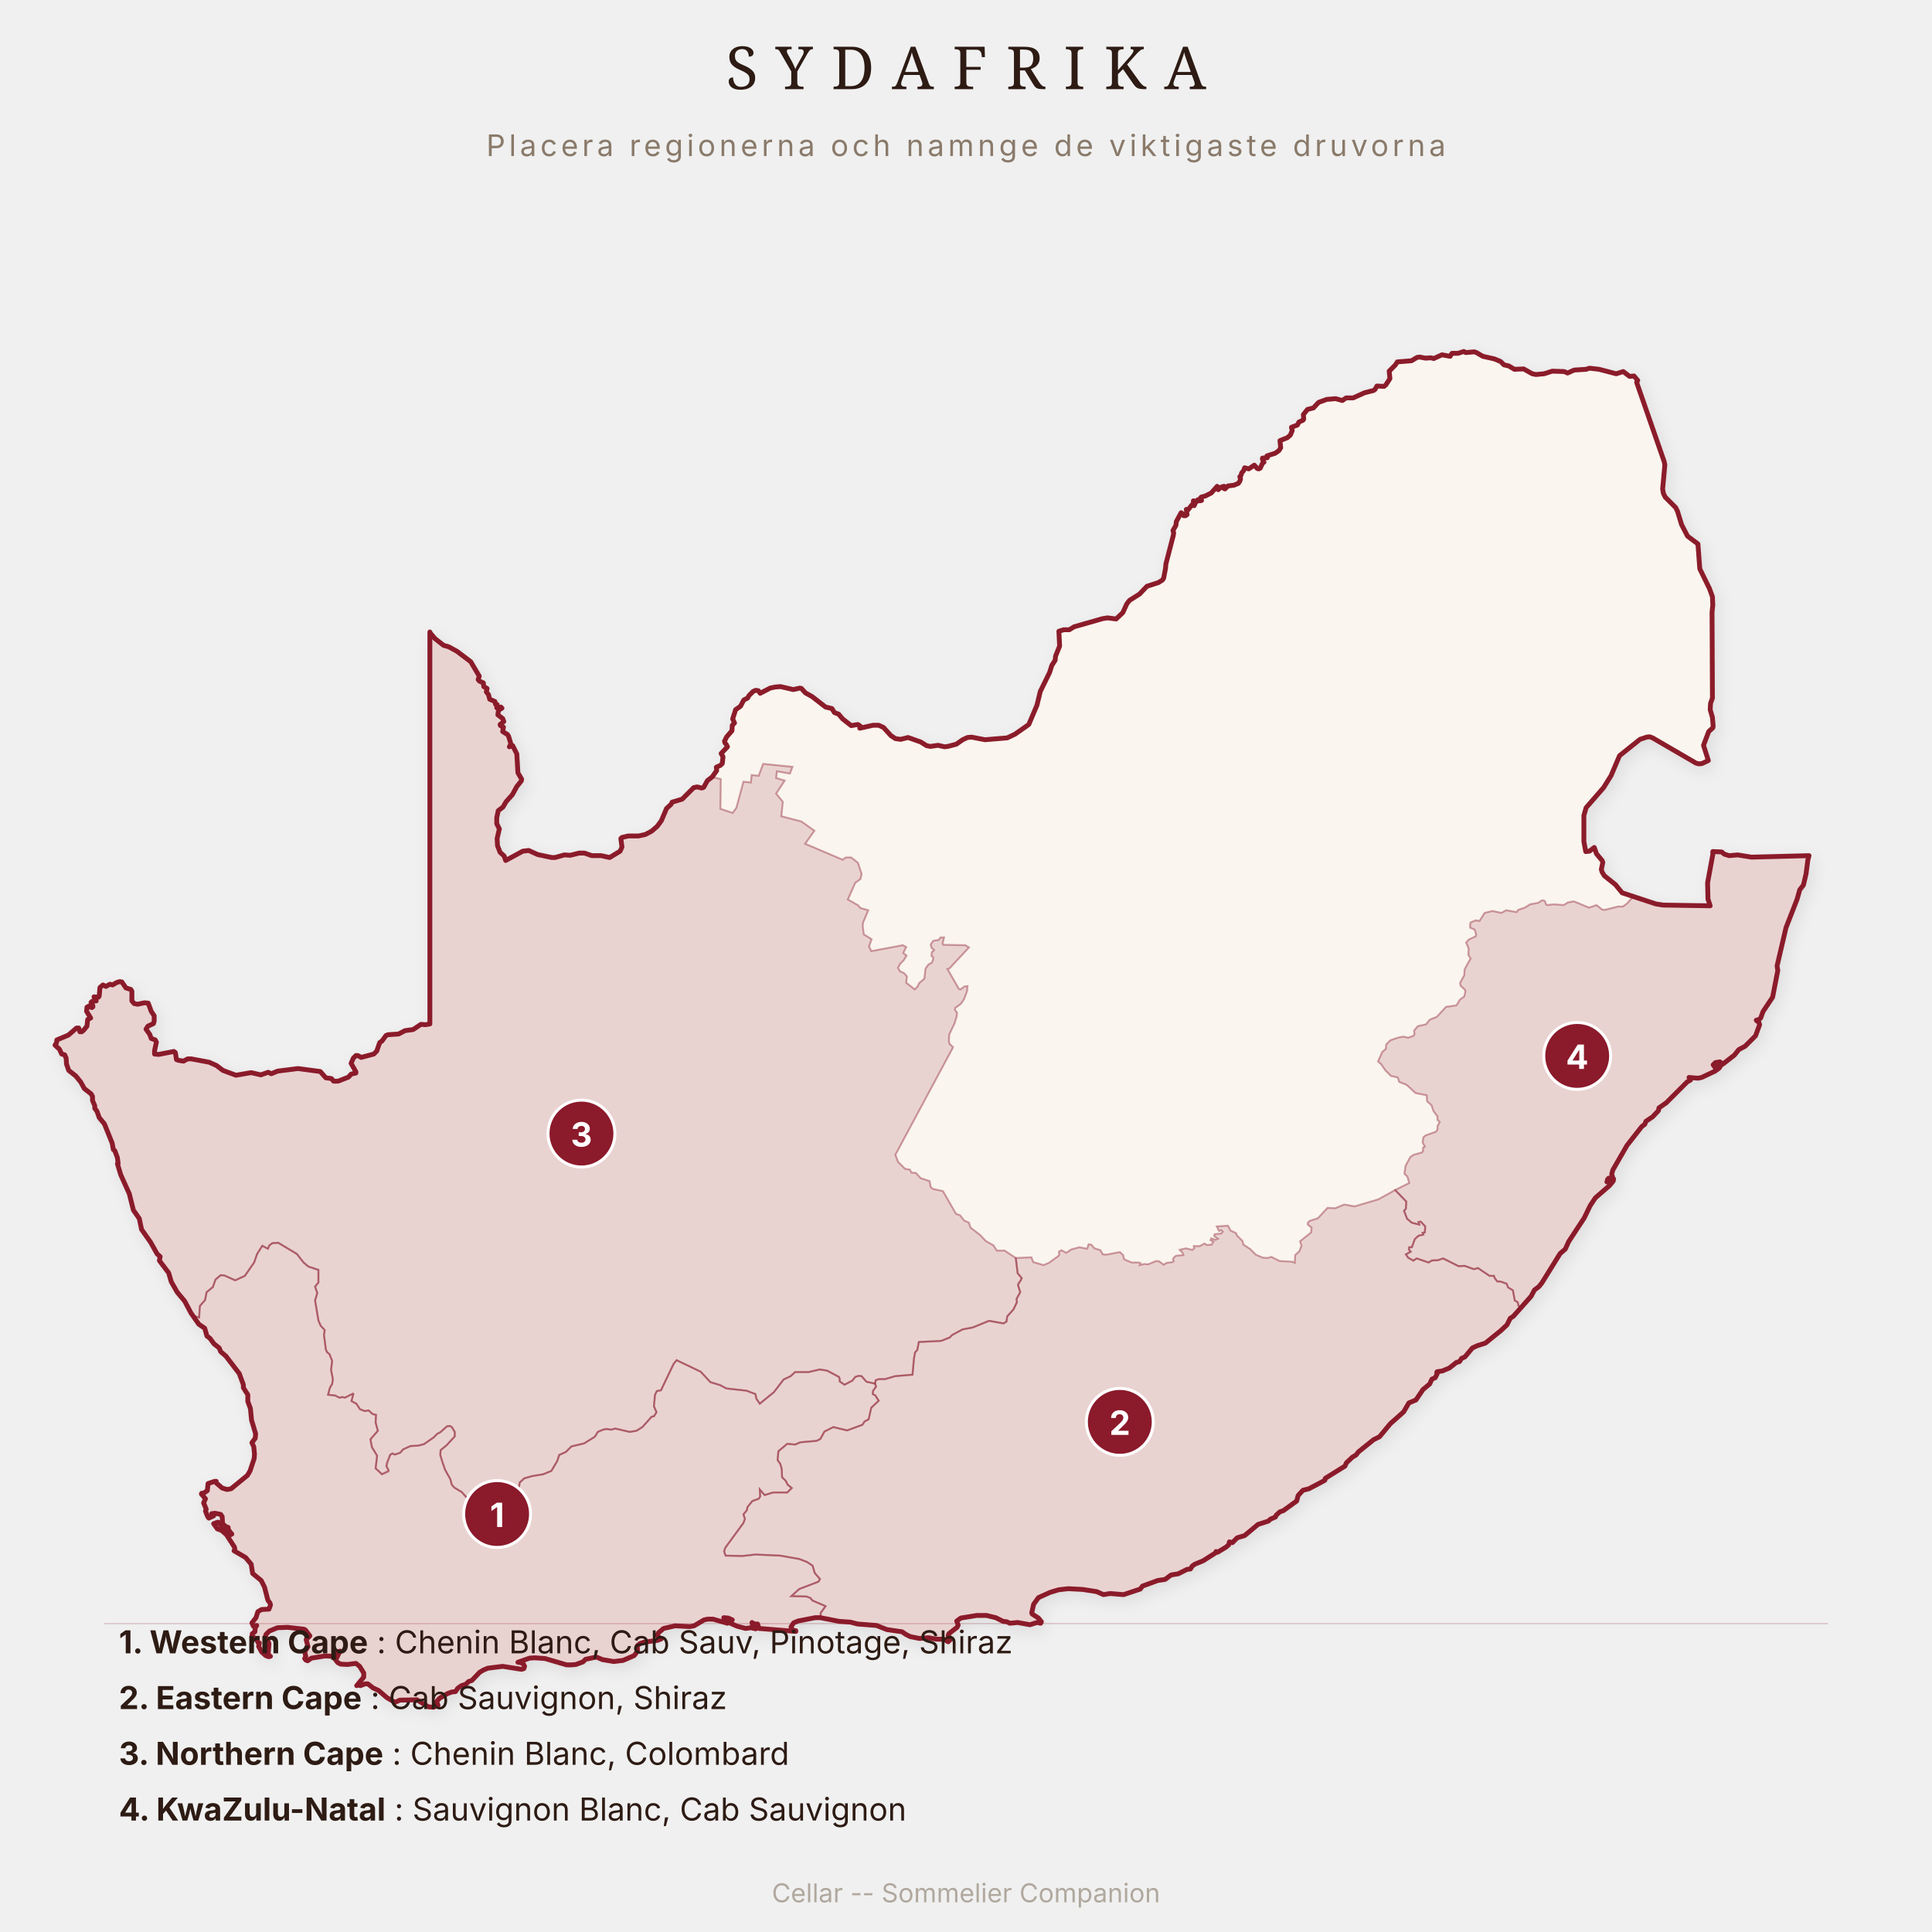
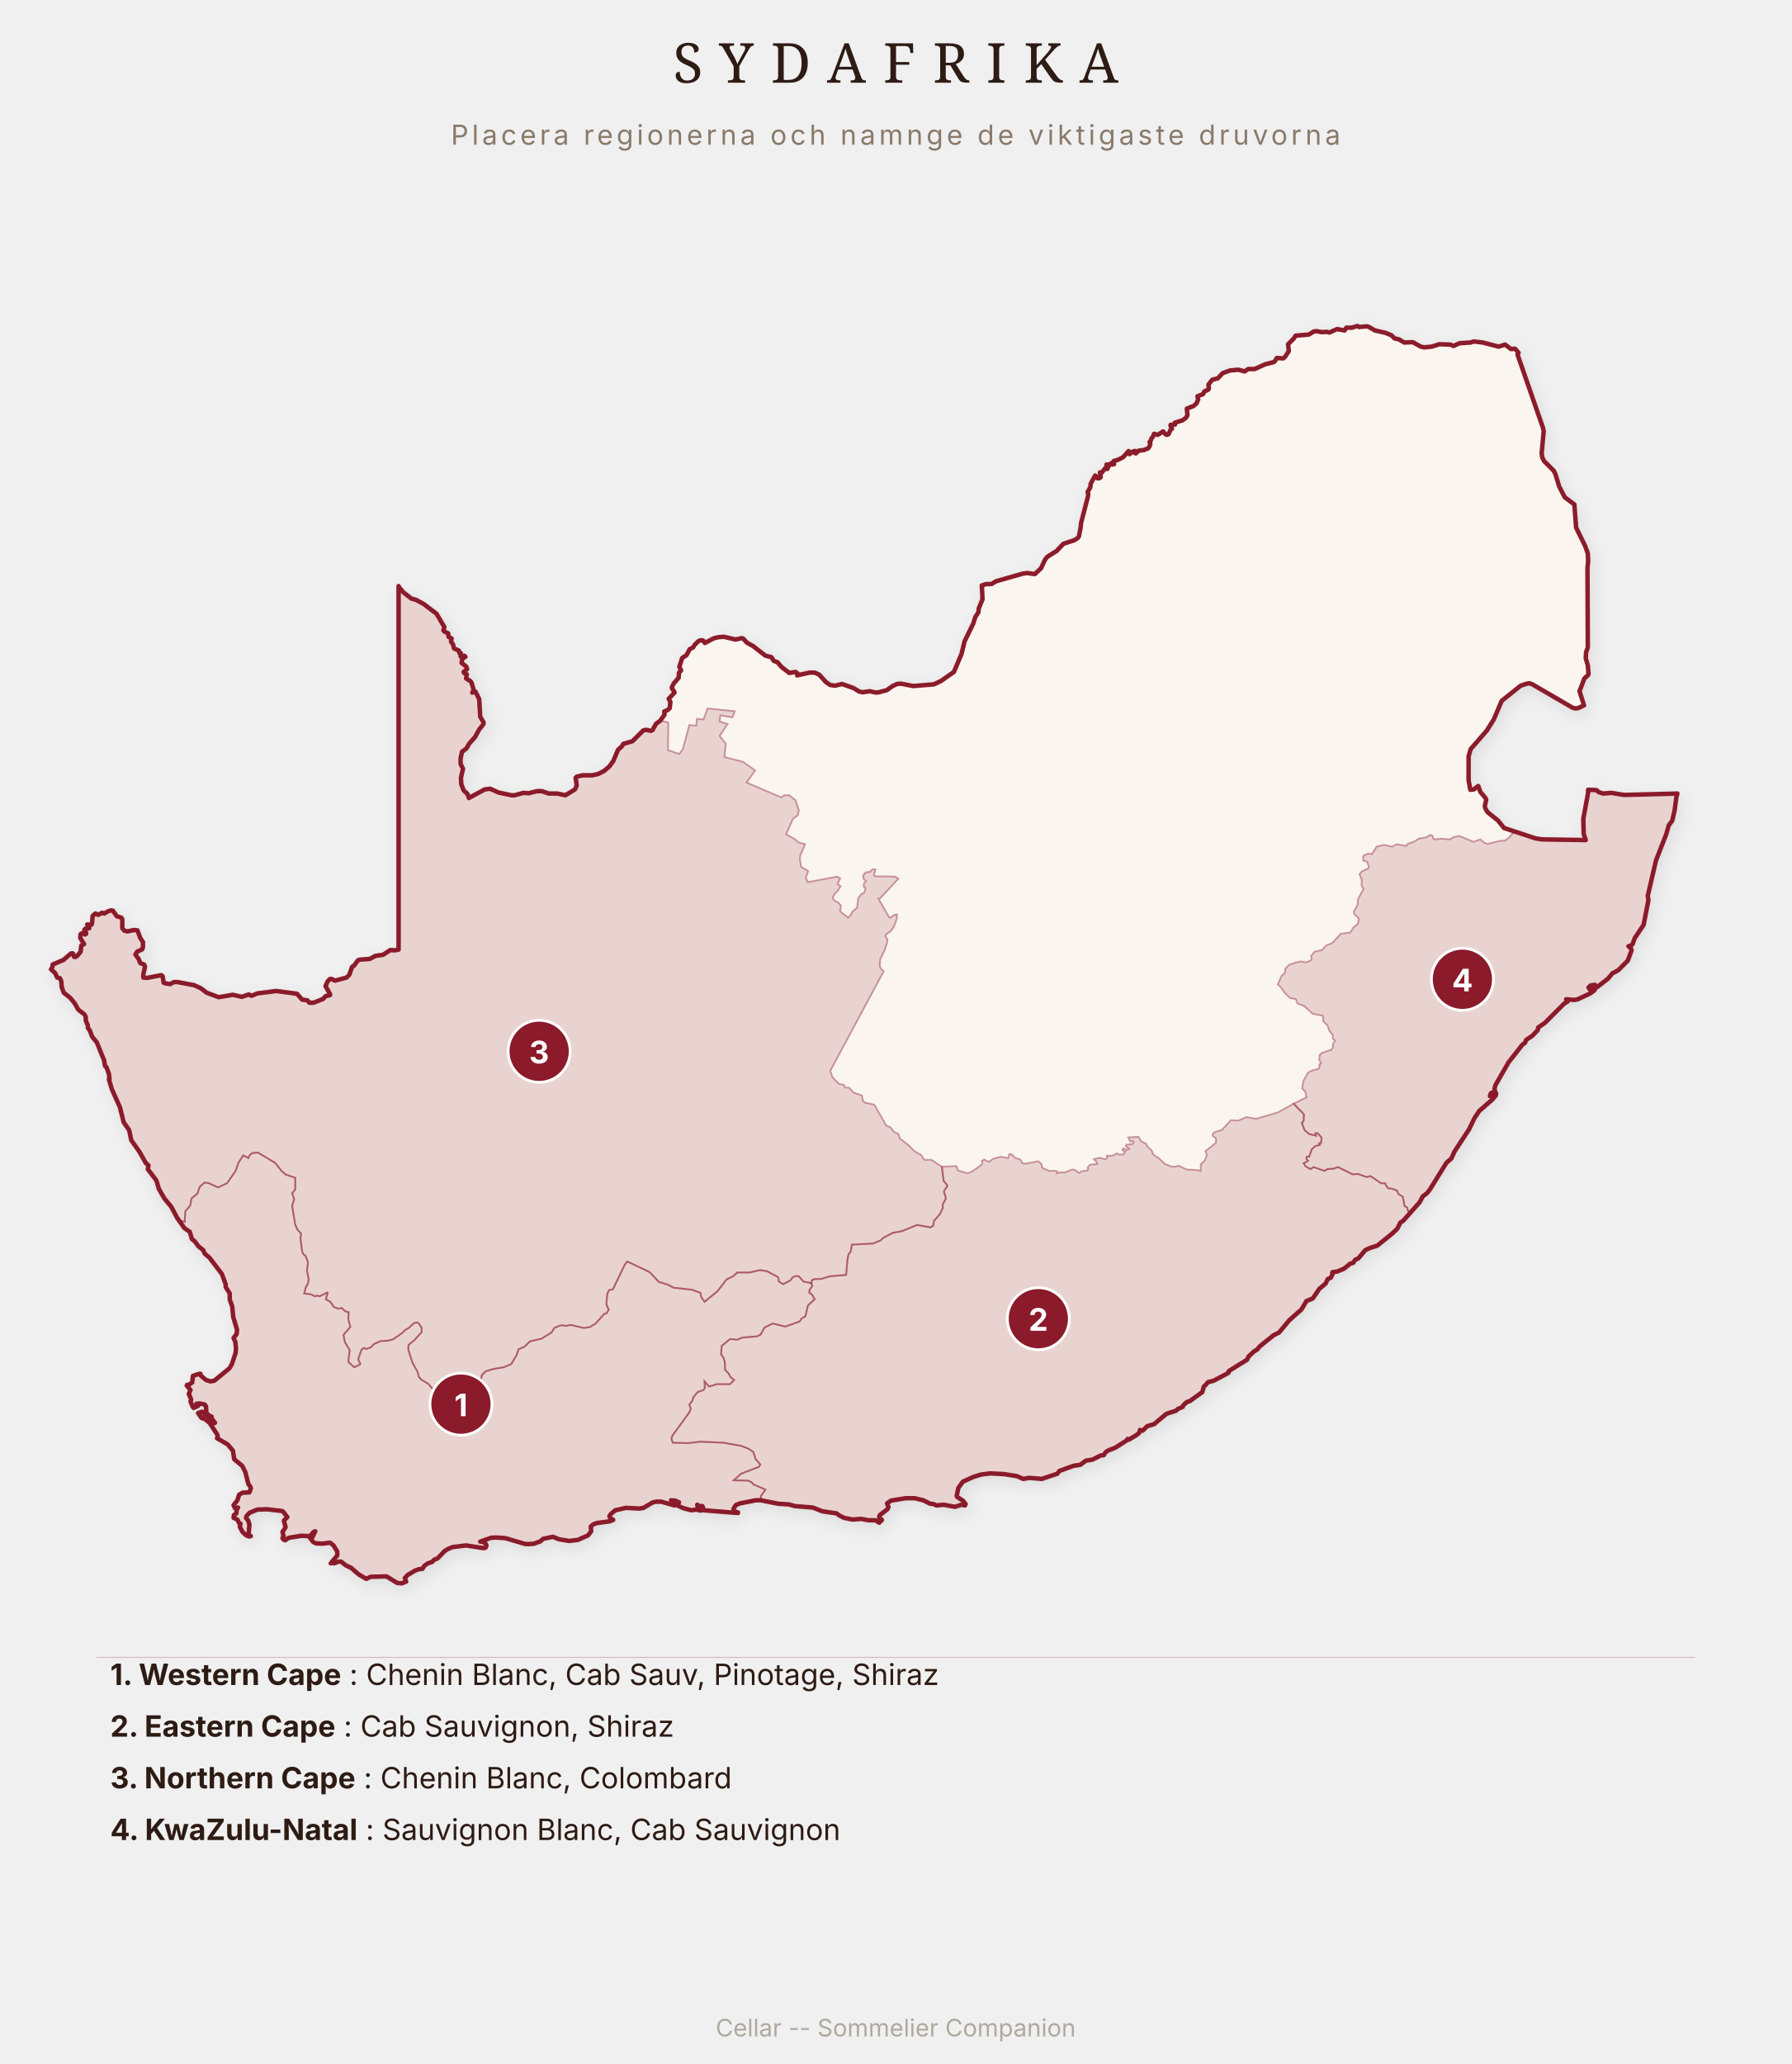
- <svg xmlns="http://www.w3.org/2000/svg" viewBox="0 0 520 520">
+ <svg xmlns="http://www.w3.org/2000/svg" viewBox="0 0 520 599">
  <defs>
    <filter id="shadow">
      <feDropShadow dx="1" dy="1.5" stdDeviation="2" flood-color="#2D1B14" flood-opacity="0.08" />
    </filter>
  </defs>
  <text x="260" y="24" text-anchor="middle" font-family="Cormorant Garamond, Georgia, serif" font-size="16" font-weight="400" fill="#2D1B14" letter-spacing="5">SYDAFRIKA</text>
  <text x="260" y="42" text-anchor="middle" font-family="Inter, sans-serif" font-size="8" fill="#8a7a6a" letter-spacing="1" class="region-label">Placera regionerna och namnge de viktigaste druvorna</text>
  <g filter="url(#shadow)">
    <path d="M115.7,170.1 L115.9,170.5 L117.1,171.9 L119.4,173.7 L120.8,174.1 L123.0,175.3 L126.7,178.1 L129.0,182.0 L128.7,182.9 L129.0,183.3 L130.1,183.8 L130.2,184.8 L131.1,185.3 L130.9,186.2 L131.5,187.0 L131.8,188.2 L133.2,188.8 L133.4,189.6 L133.8,189.6 L133.7,190.5 L134.0,190.6 L134.8,190.3 L135.1,190.6 L134.3,191.1 L134.1,191.6 L134.0,192.4 L135.3,193.4 L135.6,194.2 L134.6,195.0 L134.7,195.3 L135.5,195.7 L135.3,196.9 L136.6,197.7 L136.9,198.2 L137.5,200.2 L137.1,201.0 L138.0,200.7 L139.1,202.9 L139.4,208.0 L140.4,209.7 L140.3,210.2 L139.1,211.7 L137.9,213.9 L136.2,215.8 L135.4,217.2 L134.1,218.2 L133.7,220.1 L133.7,221.7 L134.4,223.1 L133.8,225.7 L133.9,227.6 L134.6,229.4 L135.7,230.4 L136.1,231.6 L140.7,229.1 L142.3,228.9 L144.7,230.0 L148.5,230.8 L149.4,230.8 L151.9,230.1 L153.5,230.2 L155.9,229.6 L157.3,229.6 L159.3,230.3 L161.8,230.3 L164.1,230.8 L166.9,229.1 L167.4,228.0 L167.1,225.7 L167.4,225.4 L169.1,225.0 L171.9,225.0 L173.7,224.6 L175.4,223.7 L176.9,222.4 L178.0,220.9 L179.4,217.6 L180.6,216.5 L180.9,215.9 L183.6,215.1 L186.7,212.0 L187.6,211.8 L188.9,212.1 L189.4,211.9 L190.4,210.1 L191.7,209.1 L192.9,207.4 L192.8,206.5 L193.9,206.0 L194.4,205.5 L194.6,203.7 L194.1,202.8 L195.8,201.0 L195.5,200.4 L195.1,199.9 L195.0,199.5 L195.6,198.3 L197.0,196.7 L197.1,195.2 L197.7,194.6 L197.2,193.5 L198.0,191.0 L199.3,190.1 L200.2,188.4 L201.2,187.9 L201.6,187.2 L202.7,186.1 L203.4,185.8 L204.1,185.9 L204.6,186.6 L207.3,185.2 L208.7,184.9 L210.1,184.8 L213.5,185.6 L215.3,185.2 L215.7,185.3 L216.8,186.5 L218.6,187.5 L222.2,190.3 L223.9,190.7 L224.6,191.8 L225.7,192.2 L226.8,193.5 L229.1,195.3 L230.9,195.0 L231.5,195.4 L231.4,196.0 L235.0,195.2 L236.5,195.2 L237.8,195.8 L239.8,198.0 L241.0,198.8 L242.4,199.0 L244.4,198.5 L247.8,199.7 L249.4,200.7 L250.4,200.9 L252.5,200.6 L254.2,201.0 L255.1,200.9 L257.4,200.3 L259.1,199.1 L260.4,198.5 L261.5,198.4 L265.1,199.1 L271.1,198.6 L273.2,197.6 L276.9,195.0 L279.1,189.8 L280.0,186.1 L282.5,181.0 L283.1,179.1 L284.0,177.7 L284.1,176.6 L285.2,173.9 L285.0,169.9 L286.3,169.5 L287.8,169.5 L289.1,168.7 L296.8,166.5 L298.1,166.3 L300.4,166.6 L302.2,164.9 L303.3,162.5 L304.0,161.6 L306.7,159.9 L308.7,157.8 L311.8,156.8 L312.9,156.1 L313.2,155.6 L313.7,153.0 L313.8,151.8 L315.8,144.1 L315.9,143.4 L315.7,142.8 L316.5,141.4 L316.6,140.4 L317.9,138.0 L318.2,138.2 L318.6,138.8 L319.1,138.8 L319.5,138.5 L319.3,137.1 L319.7,137.3 L320.8,135.9 L321.4,136.1 L321.6,135.7 L321.2,135.4 L321.2,134.8 L321.8,134.9 L322.0,135.1 L322.4,134.5 L322.9,134.8 L323.4,134.7 L323.0,134.2 L323.3,133.8 L324.4,133.5 L326.0,132.7 L327.6,130.9 L327.9,131.8 L328.5,131.2 L329.3,130.9 L329.5,130.9 L329.3,131.4 L329.7,131.6 L330.5,130.8 L332.1,130.6 L333.3,130.1 L333.7,129.5 L333.9,128.9 L333.7,128.3 L334.0,128.0 L334.2,127.3 L334.7,126.7 L335.0,125.9 L336.1,126.2 L337.6,125.2 L338.4,126.1 L338.8,126.2 L339.2,126.0 L339.8,124.7 L340.2,124.4 L339.8,123.7 L339.8,123.3 L341.1,123.2 L341.0,122.7 L343.2,122.0 L344.2,121.3 L344.7,120.5 L344.5,118.6 L346.5,117.8 L347.3,117.1 L347.8,115.9 L347.6,115.0 L349.2,114.4 L349.6,113.6 L350.7,113.1 L350.9,112.8 L350.8,111.6 L351.9,110.2 L353.5,109.8 L354.9,108.3 L357.1,107.5 L359.5,107.3 L361.3,107.8 L362.3,107.1 L364.2,107.1 L367.3,105.7 L369.7,105.1 L370.1,104.8 L370.6,103.9 L372.5,104.0 L373.0,103.6 L374.1,101.9 L373.9,99.9 L375.5,98.3 L376.1,97.4 L379.9,97.1 L381.4,96.2 L382.1,96.1 L383.7,96.4 L385.1,96.3 L385.9,96.5 L388.1,95.5 L390.3,95.9 L390.8,95.1 L392.4,95.1 L394.0,94.6 L394.5,94.9 L396.8,94.7 L397.4,94.9 L399.1,95.9 L402.2,96.6 L403.9,97.3 L404.8,98.2 L406.1,98.5 L407.6,99.4 L410.1,99.3 L412.4,100.6 L413.4,100.8 L415.6,100.6 L417.8,99.9 L421.0,100.0 L421.9,100.4 L423.7,99.6 L426.9,99.4 L427.8,99.1 L430.4,99.4 L435.0,100.6 L436.9,100.0 L438.6,101.3 L439.8,101.2 L440.8,102.4 L440.5,102.9 L447.9,124.2 L448.1,125.1 L447.5,131.6 L447.7,132.8 L448.2,133.8 L451.0,136.6 L451.5,137.6 L452.6,141.2 L454.2,144.3 L457.0,146.4 L457.5,153.1 L460.1,158.4 L460.9,160.6 L461.0,162.8 L460.8,164.8 L460.9,187.9 L460.4,189.3 L460.3,191.0 L460.9,193.1 L461.1,195.5 L461.0,195.9 L459.9,196.9 L458.5,200.6 L459.8,204.7 L458.1,205.5 L457.3,205.6 L456.5,205.4 L444.8,198.6 L444.0,198.3 L443.2,198.4 L441.4,199.0 L435.9,203.4 L433.6,208.8 L431.6,212.0 L426.9,217.4 L426.3,219.5 L426.3,226.5 L426.8,229.2 L427.8,229.1 L429.1,228.1 L429.7,229.8 L431.2,231.6 L431.4,232.1 L431.0,234.0 L431.2,234.7 L431.8,235.7 L434.8,238.1 L436.6,240.3 L445.7,243.3 L447.6,243.6 L460.3,243.8 L459.7,242.0 L459.6,237.6 L461.0,230.0 L461.0,229.2 L463.4,229.3 L464.1,229.9 L465.4,230.3 L467.7,230.1 L471.4,230.7 L486.9,230.3 L486.6,231.4 L486.1,235.2 L485.4,238.2 L484.4,239.5 L483.7,242.0 L480.7,249.7 L478.3,260.0 L478.5,261.2 L477.1,268.4 L474.5,272.3 L473.9,274.0 L473.4,274.4 L472.7,274.6 L473.0,274.9 L473.3,274.8 L473.6,275.8 L472.5,278.8 L469.7,281.6 L468.0,282.5 L466.8,284.0 L463.7,286.4 L462.9,285.8 L461.7,286.0 L461.1,286.6 L461.7,287.4 L462.3,286.9 L463.3,286.6 L462.7,287.5 L461.6,288.3 L458.0,290.0 L457.0,290.2 L454.6,290.0 L455.0,290.7 L454.1,291.2 L448.5,296.8 L446.5,298.2 L446.4,298.9 L444.8,300.6 L443.0,301.8 L442.7,302.6 L441.9,303.2 L437.9,308.3 L434.1,314.9 L433.8,316.0 L434.1,317.1 L433.0,317.1 L432.7,317.4 L432.5,318.1 L434.3,317.3 L434.2,317.9 L433.2,319.1 L429.4,322.4 L428.0,324.5 L426.4,327.8 L422.2,334.2 L421.3,336.2 L419.9,337.4 L415.0,345.3 L414.2,346.3 L413.0,347.2 L412.1,348.9 L407.3,354.3 L406.5,354.8 L405.6,356.6 L404.0,358.1 L399.8,361.5 L397.6,362.2 L396.3,362.8 L394.3,365.2 L393.4,365.6 L392.8,366.5 L392.0,366.7 L390.1,368.2 L388.2,369.0 L386.8,369.2 L386.7,369.4 L386.8,369.8 L386.3,370.8 L385.4,371.2 L384.8,372.5 L383.0,374.0 L381.1,376.8 L379.2,377.6 L377.8,380.0 L374.2,383.2 L371.3,386.7 L369.7,387.5 L365.6,390.8 L365.0,391.6 L364.0,392.2 L362.4,393.7 L362.0,394.6 L356.7,397.9 L356.6,398.4 L355.9,398.8 L352.3,400.7 L350.7,401.1 L349.4,402.5 L349.0,404.0 L345.4,406.6 L344.5,406.9 L343.5,407.8 L343.3,408.3 L341.9,408.9 L341.4,409.4 L338.6,410.3 L335.0,413.3 L333.0,413.9 L331.7,415.2 L330.9,415.0 L330.7,415.8 L330.0,416.4 L327.7,417.8 L327.3,417.6 L327.1,418.0 L323.8,420.1 L321.6,421.0 L320.9,421.5 L320.4,422.3 L319.5,422.4 L317.1,423.6 L315.2,423.9 L313.6,425.1 L311.6,425.4 L307.5,426.9 L306.9,427.7 L302.4,429.2 L298.8,428.9 L297.0,429.2 L295.2,428.4 L291.4,427.8 L287.5,427.6 L284.9,427.9 L282.6,428.6 L279.5,430.0 L278.2,431.8 L277.7,434.1 L277.8,434.4 L279.5,435.5 L280.3,436.5 L280.1,436.9 L279.1,436.7 L277.2,437.3 L273.9,436.7 L271.8,436.9 L271.0,436.5 L270.0,436.4 L268.0,435.4 L265.5,434.8 L262.9,434.8 L258.6,435.5 L257.5,436.3 L257.9,437.4 L257.6,438.0 L255.4,439.7 L255.2,440.2 L255.3,440.5 L256.0,441.1 L255.2,441.9 L254.1,441.2 L252.1,441.2 L249.9,440.8 L247.5,441.0 L245.0,440.5 L243.8,439.9 L242.8,439.2 L238.7,438.6 L235.9,437.5 L230.8,437.1 L228.9,436.6 L225.9,436.4 L220.8,435.4 L219.4,435.4 L214.8,436.3 L213.6,436.8 L212.9,437.9 L213.1,438.4 L213.6,438.8 L214.2,438.9 L214.2,439.1 L204.3,438.3 L203.9,437.1 L203.0,437.1 L202.4,436.7 L202.5,437.2 L203.6,438.0 L203.4,438.4 L202.1,438.1 L200.7,438.3 L198.4,437.7 L196.8,437.0 L196.5,436.1 L197.1,436.0 L196.0,435.5 L194.8,435.4 L195.4,436.2 L196.3,436.7 L195.8,436.9 L191.9,435.8 L190.5,435.8 L189.5,436.0 L186.8,437.6 L185.6,437.8 L181.7,437.6 L178.6,438.3 L177.3,439.4 L176.9,440.0 L177.1,440.5 L178.0,441.1 L177.0,441.5 L173.3,442.0 L172.2,442.4 L171.5,443.0 L171.6,444.4 L170.7,445.6 L167.7,446.9 L165.2,447.2 L162.2,446.7 L160.5,446.0 L157.6,446.6 L156.9,447.3 L155.0,448.0 L153.8,448.1 L152.5,448.1 L146.7,446.4 L143.9,446.2 L142.5,446.3 L139.4,447.4 L140.2,447.5 L140.9,447.9 L141.2,448.5 L141.0,449.1 L140.4,449.3 L135.3,448.5 L131.3,449.0 L130.1,449.5 L129.1,450.1 L127.0,452.3 L126.1,452.6 L125.4,453.3 L124.2,453.7 L123.2,454.4 L122.6,455.3 L121.6,455.4 L120.5,455.8 L118.3,457.1 L117.5,458.0 L117.9,459.0 L116.7,459.5 L115.3,459.4 L112.2,457.5 L107.6,457.6 L106.3,458.2 L104.1,456.9 L101.9,455.0 L100.4,454.3 L99.0,453.2 L98.3,453.2 L97.0,453.7 L96.5,453.5 L96.0,453.7 L97.9,451.4 L97.9,450.3 L96.8,448.5 L95.8,447.7 L93.5,448.0 L91.7,447.9 L90.9,447.5 L89.9,446.2 L90.7,446.1 L91.5,444.4 L91.0,444.6 L90.0,445.8 L87.5,445.7 L83.8,446.3 L82.8,447.0 L82.3,446.8 L82.0,446.4 L82.3,445.8 L82.0,444.6 L82.9,443.2 L82.4,441.3 L83.4,440.3 L82.2,438.7 L81.8,438.5 L77.4,438.0 L74.7,438.1 L72.5,439.0 L71.6,439.9 L71.4,440.5 L72.0,441.2 L72.4,442.4 L72.2,444.9 L72.3,445.5 L72.8,445.8 L72.3,445.9 L71.5,445.6 L70.4,444.6 L69.6,443.1 L69.8,442.2 L69.4,442.0 L68.9,441.0 L67.8,440.5 L67.9,439.7 L68.6,439.2 L68.7,438.1 L69.1,437.5 L68.2,437.7 L67.8,436.8 L68.9,435.4 L69.4,433.8 L70.4,433.2 L72.4,433.1 L72.8,432.0 L72.7,431.5 L72.1,430.7 L71.2,427.2 L70.3,425.4 L68.0,423.5 L67.6,421.0 L66.1,419.2 L63.0,417.4 L63.2,416.9 L63.1,416.4 L60.9,413.0 L59.6,411.9 L58.5,411.5 L57.5,410.1 L58.6,409.7 L58.9,409.8 L59.8,410.9 L59.7,411.2 L61.6,413.0 L62.0,413.1 L62.4,412.9 L61.5,411.8 L61.4,411.1 L60.8,410.9 L59.9,410.1 L59.8,408.2 L59.4,407.6 L57.9,407.3 L57.0,407.4 L57.5,408.0 L56.2,408.6 L55.9,408.2 L55.3,406.7 L55.5,406.2 L54.8,404.5 L55.3,403.4 L54.2,402.1 L54.3,401.9 L54.8,401.9 L55.8,401.2 L56.0,399.3 L57.8,398.7 L58.2,398.7 L58.0,398.9 L58.4,399.3 L59.8,400.5 L61.1,400.9 L62.2,400.7 L66.6,397.1 L67.3,395.9 L68.4,392.6 L68.5,391.4 L68.3,389.4 L67.8,388.3 L68.7,387.1 L68.8,385.9 L67.7,382.2 L67.4,379.1 L66.7,377.2 L66.7,375.4 L65.5,373.5 L65.5,372.7 L64.4,369.7 L60.8,365.0 L59.4,363.8 L59.0,362.8 L57.6,361.7 L56.5,360.2 L55.7,359.6 L55.1,357.5 L53.5,356.4 L51.4,353.4 L49.7,350.2 L47.7,347.8 L46.1,345.0 L45.4,342.6 L42.9,339.3 L43.1,338.2 L42.3,337.5 L40.5,334.3 L38.1,330.9 L37.5,328.0 L35.9,325.7 L34.8,321.3 L32.5,316.2 L31.6,313.2 L31.8,313.2 L31.6,311.6 L30.9,309.7 L30.5,309.4 L30.2,307.7 L28.1,302.5 L26.7,300.8 L26.1,299.1 L25.5,298.3 L25.5,297.6 L24.9,296.2 L24.9,295.1 L24.5,294.4 L22.7,293.0 L21.7,291.2 L20.4,289.6 L18.5,288.1 L17.9,286.4 L17.8,284.8 L17.4,283.9 L16.6,283.7 L16.0,282.4 L14.8,281.3 L15.2,280.7 L15.3,279.9 L18.4,278.6 L20.6,276.7 L21.2,276.7 L21.5,277.7 L22.0,277.7 L22.5,277.3 L23.4,276.2 L23.6,274.4 L24.4,274.0 L23.3,272.2 L23.4,271.1 L23.9,270.8 L24.7,271.2 L25.0,271.0 L25.0,270.7 L24.5,269.8 L24.8,269.5 L25.9,269.4 L25.3,268.3 L26.5,268.4 L26.7,268.1 L26.9,265.8 L27.7,265.1 L28.5,265.5 L29.6,264.9 L30.3,265.1 L31.3,264.5 L32.2,264.2 L32.8,264.3 L33.9,265.9 L35.2,266.3 L35.5,266.8 L35.5,269.4 L36.1,270.1 L37.0,270.3 L38.9,269.9 L39.9,270.0 L40.7,272.2 L41.5,273.4 L41.5,274.8 L41.3,275.5 L39.8,276.2 L39.3,277.0 L40.3,278.4 L40.7,279.5 L41.8,279.9 L42.1,280.5 L41.6,282.8 L41.6,283.7 L42.7,283.8 L46.8,283.0 L47.2,283.3 L47.5,285.2 L48.1,285.4 L49.4,285.6 L50.5,285.0 L51.5,285.0 L56.3,285.9 L58.3,286.8 L60.0,288.1 L63.5,289.4 L67.6,288.7 L70.2,289.3 L72.2,288.6 L73.0,289.0 L74.7,288.3 L80.2,287.6 L86.2,288.4 L87.7,290.1 L89.2,290.3 L89.8,291.0 L91.0,291.0 L93.8,289.9 L94.5,289.1 L95.8,288.8 L95.8,288.5 L94.5,286.2 L95.1,284.8 L95.8,284.1 L96.3,284.1 L97.2,284.6 L100.6,283.7 L101.4,282.9 L102.2,280.6 L102.8,280.2 L103.9,278.7 L104.4,278.5 L107.3,278.3 L109.0,277.4 L111.2,277.1 L113.3,275.7 L114.5,275.8 L115.7,275.6 L115.7,170.1 Z" fill="#faf5ef" stroke="#8B1A2B" stroke-width="1.3" stroke-linejoin="round" />
  </g>
  <g>
    <path class="region-area" d="M214.2,436.5 L213.2,437.2 L212.9,437.9 L213.1,438.4 L214.2,439.1 L204.3,438.3 L203.9,437.1 L202.4,436.7 L202.5,437.2 L203.6,438.0 L203.4,438.4 L202.1,438.1 L200.7,438.3 L198.4,437.7 L196.8,437.0 L196.5,436.1 L197.1,436.0 L196.7,435.6 L194.8,435.4 L195.4,436.2 L196.3,436.7 L195.1,436.8 L191.9,435.8 L190.5,435.8 L189.5,436.0 L186.8,437.6 L185.6,437.8 L181.7,437.6 L179.2,438.1 L178.1,438.6 L176.9,440.0 L177.1,440.5 L178.0,441.1 L177.6,441.3 L173.3,442.0 L172.2,442.4 L171.5,443.0 L171.6,444.4 L170.7,445.6 L168.9,446.5 L166.5,447.1 L165.2,447.2 L162.2,446.7 L160.5,446.0 L157.6,446.6 L156.9,447.3 L155.0,448.0 L153.8,448.1 L152.5,448.1 L146.7,446.4 L142.5,446.3 L139.4,447.4 L140.9,447.9 L141.2,448.5 L141.0,449.1 L140.4,449.3 L135.3,448.5 L131.3,449.0 L130.1,449.5 L129.1,450.1 L127.0,452.3 L126.1,452.6 L125.4,453.3 L123.2,454.4 L122.6,455.3 L120.5,455.8 L118.3,457.1 L117.5,458.0 L117.9,459.0 L116.2,459.6 L114.9,459.2 L112.2,457.5 L107.6,457.6 L106.7,458.1 L106.0,458.1 L101.9,455.0 L100.4,454.3 L99.0,453.2 L98.3,453.2 L97.0,453.7 L96.5,453.5 L96.0,453.7 L97.9,451.4 L97.9,450.3 L96.8,448.5 L95.8,447.7 L93.5,448.0 L91.7,447.9 L90.9,447.5 L89.9,446.2 L90.7,446.1 L91.5,444.4 L90.0,445.8 L87.5,445.7 L83.8,446.3 L82.8,447.0 L82.3,446.8 L82.0,446.4 L82.3,445.8 L82.0,444.6 L82.9,443.2 L82.4,441.3 L83.4,440.3 L82.2,438.7 L81.8,438.5 L77.4,438.0 L74.7,438.1 L72.5,439.0 L71.6,439.9 L71.4,440.5 L72.0,441.2 L72.4,442.4 L72.2,444.9 L72.3,445.5 L72.8,445.8 L72.3,445.9 L71.5,445.6 L70.4,444.6 L69.7,443.5 L69.8,442.3 L69.4,442.0 L69.2,441.3 L68.1,440.7 L67.8,440.1 L67.9,439.7 L68.6,439.2 L69.1,437.5 L68.2,437.7 L67.8,436.8 L68.9,435.4 L69.4,433.8 L70.4,433.2 L72.4,433.1 L72.8,432.0 L72.1,430.7 L71.2,427.2 L70.3,425.4 L68.0,423.5 L67.8,421.5 L66.9,420.0 L66.1,419.2 L63.0,417.4 L63.2,416.9 L63.1,416.4 L60.9,413.0 L59.6,411.9 L58.5,411.5 L57.5,410.1 L58.9,409.8 L59.8,410.9 L59.7,411.2 L61.6,413.0 L62.4,412.9 L61.5,411.8 L61.4,411.1 L60.8,410.9 L59.9,410.1 L59.9,408.6 L59.4,407.6 L58.7,407.3 L57.0,407.4 L57.5,408.0 L56.2,408.6 L55.9,408.2 L55.3,406.7 L55.5,406.2 L54.8,404.5 L55.3,403.4 L54.2,402.1 L54.3,401.9 L54.8,401.9 L55.8,401.2 L56.0,399.3 L57.8,398.7 L58.2,398.7 L58.0,398.9 L58.4,399.3 L59.8,400.5 L61.1,400.9 L62.2,400.7 L66.6,397.1 L67.3,395.9 L68.4,392.6 L68.5,391.4 L68.3,389.4 L67.8,388.3 L68.7,387.1 L68.8,385.9 L67.7,382.2 L67.4,379.1 L66.7,377.2 L66.7,375.4 L65.5,373.5 L65.5,372.7 L64.4,369.7 L60.8,365.0 L59.4,363.8 L59.0,362.8 L57.6,361.7 L56.5,360.2 L55.7,359.6 L55.1,357.5 L53.5,356.4 L52.1,354.2 L53.6,354.6 L53.8,351.5 L55.2,349.9 L55.6,347.8 L57.3,346.4 L58.0,344.4 L59.4,343.2 L60.4,343.3 L63.3,344.6 L65.9,343.4 L68.4,339.8 L69.2,337.5 L70.6,335.3 L72.1,336.1 L72.5,335.2 L73.3,334.6 L74.9,334.5 L79.9,337.5 L81.7,339.8 L83.0,340.9 L85.7,341.8 L85.7,345.2 L84.8,346.3 L85.4,348.0 L84.8,350.0 L85.7,355.4 L86.3,356.8 L87.4,358.0 L87.2,359.3 L87.7,363.2 L88.0,363.9 L88.7,364.5 L89.4,366.3 L89.1,368.7 L89.6,371.2 L89.4,372.5 L88.8,373.5 L88.3,375.4 L90.2,375.6 L91.4,376.2 L92.2,376.0 L92.8,376.2 L95.0,375.1 L95.1,375.2 L94.6,377.1 L95.9,377.8 L96.9,379.3 L98.2,379.8 L99.2,379.6 L100.3,380.6 L101.2,380.8 L101.1,382.9 L101.7,385.1 L99.7,387.4 L100.1,389.5 L101.5,391.8 L101.1,395.2 L102.8,396.8 L104.5,396.1 L104.6,395.8 L104.0,394.6 L105.0,391.6 L105.6,391.2 L106.3,391.5 L107.7,391.0 L108.5,390.1 L110.5,389.2 L112.5,389.1 L114.1,388.7 L116.7,386.9 L117.7,385.9 L118.5,385.5 L120.3,383.9 L121.1,383.8 L121.6,384.1 L122.4,385.4 L122.4,386.6 L120.2,389.0 L118.6,390.3 L118.5,391.6 L119.0,393.4 L119.8,395.6 L121.2,398.1 L121.6,399.6 L122.3,400.4 L124.3,401.6 L126.5,404.1 L128.4,405.4 L130.3,405.1 L131.9,404.4 L133.7,404.9 L136.5,404.8 L138.8,403.2 L139.4,401.7 L139.9,399.0 L141.1,397.9 L143.2,397.3 L146.2,396.8 L148.4,395.9 L150.0,393.2 L150.5,391.6 L152.3,390.8 L153.8,389.3 L157.2,388.5 L160.1,386.7 L160.9,385.4 L162.3,384.8 L163.2,384.6 L164.4,384.8 L165.6,384.5 L169.5,385.4 L171.3,385.1 L172.9,384.1 L175.4,381.3 L176.0,381.2 L176.7,380.1 L176.0,378.5 L176.3,375.4 L176.8,374.4 L177.9,374.2 L181.3,367.1 L182.1,366.1 L188.6,369.2 L191.2,372.0 L193.8,372.8 L195.5,373.7 L200.9,374.3 L203.3,375.2 L203.6,376.5 L204.5,377.8 L208.3,374.7 L210.9,371.3 L212.8,370.4 L214.0,369.3 L217.6,369.3 L220.6,368.6 L222.6,368.9 L225.8,370.6 L226.0,371.1 L226.0,371.8 L227.3,372.7 L229.4,371.6 L230.2,370.6 L231.1,370.3 L231.9,370.4 L233.2,371.9 L235.5,372.4 L235.8,373.2 L235.0,374.3 L234.9,375.2 L235.6,375.6 L236.5,377.0 L234.5,378.9 L233.8,382.0 L232.7,382.6 L232.1,383.5 L228.0,385.0 L224.3,384.1 L221.9,385.3 L220.8,387.3 L219.8,387.8 L215.4,388.2 L214.0,388.8 L211.9,388.6 L209.5,390.6 L209.3,393.0 L210.0,394.0 L210.4,395.3 L210.5,397.6 L211.5,398.6 L212.0,399.6 L213.1,400.5 L211.9,401.7 L208.1,401.7 L205.8,402.4 L204.5,400.9 L204.6,402.8 L204.2,403.4 L202.5,404.0 L201.2,405.6 L201.0,406.5 L200.1,407.6 L200.5,408.8 L200.1,409.9 L195.2,416.6 L194.9,417.6 L195.3,418.7 L199.8,418.8 L203.3,418.4 L210.0,418.7 L215.1,419.6 L217.2,420.4 L218.7,421.4 L219.3,423.4 L220.7,425.0 L220.3,425.7 L215.1,427.7 L213.0,429.6 L217.1,429.7 L218.1,430.1 L218.7,430.8 L222.2,432.3 L220.9,434.1 L220.9,435.4 L219.4,435.4 L214.2,436.5 Z" fill="rgba(139,26,43,0.15)" stroke="rgba(139,26,43,0.4)" stroke-width="0.5" />
    <path class="region-area" d="M364.6,324.7 L371.0,322.8 L375.5,320.3 L378.5,323.4 L378.4,325.3 L377.9,325.9 L378.7,328.0 L380.0,329.1 L382.0,329.6 L381.8,328.9 L382.4,328.8 L383.6,330.1 L383.5,331.7 L382.9,331.8 L383.1,332.3 L381.8,332.6 L380.8,333.5 L380.0,335.7 L379.3,335.7 L379.2,336.3 L379.7,336.9 L378.4,337.6 L379.0,338.5 L380.4,339.3 L381.3,338.7 L384.4,339.8 L385.5,339.2 L387.0,339.2 L388.5,338.7 L392.6,340.8 L394.2,340.7 L396.7,341.6 L397.8,341.3 L400.9,343.4 L402.1,343.4 L402.3,344.0 L403.0,344.9 L403.8,344.9 L405.5,345.5 L405.9,346.5 L407.2,347.3 L407.7,350.0 L408.5,350.5 L408.7,351.4 L409.4,351.9 L407.3,354.3 L406.5,354.8 L405.6,356.6 L404.0,358.1 L399.8,361.5 L397.6,362.2 L396.3,362.8 L394.3,365.2 L393.4,365.6 L393.0,366.4 L392.0,366.7 L390.6,368.0 L388.2,369.0 L386.8,369.2 L386.7,369.4 L386.8,369.8 L386.3,370.8 L385.4,371.2 L384.8,372.5 L383.0,374.0 L381.1,376.8 L379.2,377.6 L377.8,380.0 L374.2,383.2 L371.3,386.7 L369.7,387.5 L365.6,390.8 L365.0,391.6 L364.0,392.2 L362.4,393.7 L362.0,394.6 L356.7,397.9 L356.6,398.4 L355.9,398.8 L352.3,400.7 L350.7,401.1 L349.4,402.5 L349.0,404.0 L345.4,406.6 L344.5,406.9 L343.5,407.8 L343.3,408.3 L341.9,408.9 L341.4,409.4 L338.6,410.3 L335.0,413.3 L333.0,413.9 L331.7,415.2 L330.9,415.0 L330.7,415.8 L330.0,416.4 L327.7,417.8 L327.3,417.6 L327.1,418.0 L323.8,420.1 L321.6,421.0 L320.4,422.3 L317.1,423.6 L315.2,423.9 L313.6,425.1 L311.6,425.4 L307.5,426.9 L306.9,427.7 L302.4,429.2 L298.8,428.9 L297.0,429.2 L295.2,428.4 L291.4,427.8 L287.5,427.6 L282.6,428.6 L279.5,430.0 L278.2,431.8 L277.7,434.1 L279.5,435.5 L280.3,436.5 L280.1,436.9 L279.1,436.7 L277.2,437.3 L273.9,436.7 L271.8,436.9 L268.0,435.4 L265.5,434.8 L262.9,434.8 L258.6,435.5 L257.5,436.3 L257.9,437.4 L257.6,438.0 L255.4,439.7 L255.3,440.5 L256.0,441.1 L255.0,441.9 L254.7,441.4 L254.1,441.2 L252.1,441.2 L249.9,440.8 L247.5,441.0 L245.0,440.5 L242.8,439.2 L238.7,438.6 L235.9,437.5 L230.8,437.1 L228.9,436.6 L225.9,436.4 L220.8,435.4 L220.9,434.1 L222.2,432.3 L218.7,430.8 L218.1,430.1 L217.1,429.7 L213.0,429.6 L215.1,427.7 L220.3,425.7 L220.7,425.0 L219.3,423.4 L218.7,421.4 L217.2,420.4 L215.1,419.6 L210.0,418.7 L203.3,418.4 L199.8,418.8 L195.3,418.7 L194.9,417.6 L195.2,416.6 L200.1,409.9 L200.5,408.8 L200.1,407.6 L201.0,406.5 L201.2,405.6 L202.5,404.0 L204.2,403.4 L204.6,402.8 L204.5,400.9 L205.8,402.4 L208.1,401.7 L211.9,401.7 L213.1,400.5 L212.0,399.6 L211.5,398.6 L210.5,397.6 L210.4,395.3 L210.0,394.0 L209.3,393.0 L209.5,390.6 L211.9,388.6 L214.0,388.8 L215.4,388.2 L219.8,387.8 L220.8,387.3 L221.9,385.3 L224.3,384.1 L228.0,385.0 L232.1,383.5 L232.7,382.6 L233.8,382.0 L234.5,378.9 L236.5,377.0 L235.6,375.6 L234.9,375.2 L235.0,374.3 L235.8,373.2 L235.5,372.4 L235.7,371.5 L236.5,371.2 L238.2,371.2 L240.9,370.4 L245.6,370.0 L246.0,365.6 L246.3,364.0 L246.9,363.3 L247.3,361.2 L253.3,360.9 L255.6,360.0 L256.3,359.3 L259.1,357.8 L261.8,357.3 L266.2,355.5 L270.1,356.2 L270.9,355.7 L271.1,354.3 L272.8,352.4 L273.7,350.5 L273.6,349.6 L274.6,347.8 L274.0,345.9 L275.0,344.0 L273.9,342.7 L273.4,338.6 L277.6,338.4 L278.1,339.7 L280.9,340.5 L282.3,339.9 L284.8,338.1 L285.1,337.7 L285.0,336.9 L285.7,336.5 L287.0,337.2 L288.3,336.3 L290.5,335.7 L292.6,336.1 L293.0,334.9 L293.7,335.0 L294.6,336.0 L296.2,336.5 L296.8,337.6 L297.7,337.7 L301.4,337.0 L302.3,337.8 L302.5,338.8 L302.9,339.1 L304.6,339.8 L306.5,339.8 L307.0,340.0 L306.8,340.5 L308.0,340.2 L309.0,340.3 L311.2,339.4 L312.0,339.5 L313.2,340.4 L314.0,339.9 L315.6,339.7 L315.9,339.4 L315.7,338.9 L316.0,338.4 L316.5,338.0 L318.5,337.8 L318.3,337.2 L317.5,336.4 L317.8,336.3 L319.2,336.0 L320.9,336.4 L321.4,336.0 L321.3,335.4 L322.9,335.4 L324.2,334.7 L324.8,335.1 L326.1,335.0 L326.6,334.2 L325.8,333.8 L326.0,333.3 L327.1,333.7 L327.8,333.4 L326.8,332.7 L326.9,332.2 L328.7,332.0 L329.1,331.5 L328.7,331.1 L328.1,331.3 L327.5,330.1 L330.5,329.9 L331.2,331.2 L332.7,331.9 L332.9,332.5 L334.4,334.0 L334.7,335.0 L336.5,336.2 L338.0,337.7 L339.9,338.5 L341.1,338.6 L342.2,338.3 L344.4,339.4 L347.8,339.6 L348.5,339.9 L348.6,337.8 L349.7,336.8 L350.3,335.3 L349.9,334.1 L352.9,331.7 L353.0,330.4 L352.0,329.6 L352.0,329.1 L352.5,328.6 L354.7,327.9 L357.3,325.1 L359.4,325.2 L361.8,324.2 L364.6,324.7 Z" fill="rgba(139,26,43,0.15)" stroke="rgba(139,26,43,0.4)" stroke-width="0.5" />
    <path class="region-area" d="M32.5,264.2 L33.2,264.8 L33.9,265.9 L35.2,266.3 L35.5,266.8 L35.5,269.4 L36.1,270.1 L37.0,270.3 L38.9,269.9 L39.9,270.0 L40.7,272.2 L41.5,273.4 L41.5,274.8 L41.3,275.5 L39.8,276.2 L39.3,277.0 L40.3,278.4 L40.7,279.5 L41.8,279.9 L42.1,280.5 L41.6,282.8 L41.6,283.7 L42.7,283.8 L46.8,283.0 L47.2,283.3 L47.5,285.2 L48.1,285.4 L49.4,285.6 L50.5,285.0 L51.5,285.0 L56.3,285.9 L58.3,286.8 L60.0,288.1 L63.5,289.4 L67.6,288.7 L70.2,289.3 L72.2,288.6 L73.0,289.0 L74.7,288.3 L80.2,287.6 L86.2,288.4 L87.7,290.1 L89.2,290.3 L89.8,291.0 L91.0,291.0 L93.8,289.9 L94.5,289.1 L95.8,288.8 L94.5,286.2 L95.1,284.8 L95.8,284.1 L97.2,284.6 L100.6,283.7 L101.4,282.9 L102.2,280.6 L102.8,280.2 L103.9,278.7 L107.3,278.3 L109.0,277.4 L111.2,277.1 L113.3,275.7 L115.7,275.6 L115.7,170.1 L117.1,171.9 L119.4,173.7 L120.8,174.1 L123.0,175.3 L126.7,178.1 L129.0,182.0 L128.7,182.9 L129.0,183.3 L130.1,183.8 L130.2,184.8 L131.1,185.3 L130.9,186.2 L131.8,188.2 L133.2,188.8 L133.4,189.6 L133.8,189.6 L133.7,190.5 L134.8,190.3 L135.1,190.6 L134.3,191.1 L134.1,191.6 L134.0,192.4 L135.3,193.4 L135.6,194.2 L134.6,195.0 L134.7,195.3 L135.5,195.7 L135.3,196.9 L136.6,197.7 L136.9,198.2 L137.5,200.2 L137.1,201.0 L138.0,200.7 L139.1,202.9 L139.4,208.0 L140.4,209.7 L137.9,213.9 L136.2,215.8 L135.4,217.2 L134.1,218.2 L133.7,220.1 L133.7,221.7 L134.4,223.1 L133.8,225.7 L133.9,227.6 L134.6,229.4 L135.7,230.4 L136.1,231.6 L140.7,229.1 L142.3,228.9 L144.7,230.0 L148.5,230.8 L151.9,230.1 L153.5,230.2 L155.9,229.6 L157.3,229.6 L159.3,230.3 L161.8,230.3 L164.1,230.8 L166.9,229.1 L167.4,228.0 L167.1,225.7 L167.4,225.4 L169.1,225.0 L171.9,225.0 L173.7,224.6 L175.4,223.7 L176.9,222.4 L178.0,220.9 L179.4,217.6 L180.9,215.9 L183.6,215.1 L186.7,212.0 L189.4,211.9 L190.4,210.1 L191.6,209.1 L194.0,209.7 L193.9,217.7 L197.2,218.8 L198.2,217.4 L200.1,210.4 L202.1,210.6 L202.3,208.6 L204.2,208.8 L205.4,205.6 L213.3,206.4 L212.6,208.2 L209.1,207.6 L208.9,209.4 L211.2,210.1 L208.9,213.6 L210.7,215.8 L210.3,219.7 L215.7,221.1 L219.2,223.6 L216.7,227.1 L226.8,231.4 L227.6,230.8 L229.1,230.8 L230.9,232.2 L231.9,235.2 L231.6,236.6 L230.2,237.6 L228.2,242.1 L231.0,243.7 L231.6,244.4 L233.7,245.0 L232.3,248.3 L232.2,249.3 L232.5,251.5 L234.6,252.8 L233.9,254.7 L234.5,256.0 L243.0,254.4 L243.9,254.9 L243.1,256.5 L244.0,257.2 L243.2,258.5 L242.3,259.4 L241.7,260.5 L242.2,261.4 L243.3,261.9 L244.1,262.8 L243.9,264.5 L246.2,266.3 L246.9,265.6 L247.4,264.6 L248.8,263.4 L249.1,260.7 L249.9,259.6 L250.8,259.1 L251.1,258.4 L251.2,257.7 L250.7,257.3 L250.8,256.3 L251.4,255.7 L250.7,255.1 L250.5,254.2 L251.2,253.2 L252.6,253.0 L253.2,252.3 L254.1,252.3 L253.7,253.9 L253.9,254.3 L259.8,254.4 L260.8,255.0 L255.5,260.7 L255.0,260.8 L258.1,266.2 L258.5,266.3 L259.6,265.5 L260.4,265.4 L260.3,266.7 L259.5,268.9 L258.6,270.2 L257.1,271.3 L257.0,271.7 L257.6,272.6 L257.5,273.5 L256.9,275.5 L255.5,278.4 L255.4,280.2 L255.6,281.0 L256.5,281.8 L256.4,282.1 L241.0,310.8 L241.7,312.7 L243.6,314.6 L244.9,314.8 L245.3,315.6 L246.5,315.7 L247.8,317.1 L250.2,317.9 L250.5,319.5 L251.1,320.0 L253.8,320.6 L257.3,326.7 L258.4,327.1 L259.5,328.5 L260.8,329.1 L261.2,330.4 L263.8,332.4 L265.3,334.0 L267.4,335.2 L268.3,336.6 L270.4,336.6 L273.4,338.6 L273.9,342.7 L275.0,344.0 L274.8,344.6 L274.1,345.4 L274.0,345.9 L274.6,347.8 L273.6,349.6 L273.7,350.5 L272.8,352.4 L271.1,354.3 L270.9,355.7 L270.1,356.2 L266.2,355.5 L261.8,357.3 L259.1,357.8 L256.3,359.3 L255.6,360.0 L253.3,360.9 L247.3,361.2 L246.9,363.3 L246.3,364.0 L246.0,365.6 L245.6,370.0 L240.9,370.4 L238.2,371.2 L236.5,371.2 L235.7,371.5 L235.5,372.4 L233.2,371.9 L231.9,370.4 L231.1,370.3 L230.2,370.6 L229.4,371.6 L227.3,372.7 L226.0,371.8 L226.0,371.1 L225.8,370.6 L222.6,368.9 L220.6,368.6 L217.6,369.3 L214.0,369.3 L212.8,370.4 L210.9,371.3 L208.3,374.7 L204.5,377.8 L203.6,376.5 L203.3,375.2 L200.9,374.3 L195.5,373.7 L193.8,372.8 L191.2,372.0 L188.6,369.2 L182.1,366.1 L181.3,367.1 L177.9,374.2 L176.8,374.4 L176.3,375.4 L176.0,378.5 L176.7,380.1 L176.0,381.2 L175.4,381.3 L172.9,384.1 L171.3,385.1 L169.5,385.4 L165.6,384.5 L164.4,384.8 L163.2,384.6 L162.3,384.8 L160.9,385.4 L160.1,386.7 L157.2,388.5 L153.8,389.3 L152.3,390.8 L150.5,391.6 L150.0,393.2 L148.4,395.9 L146.2,396.8 L143.2,397.3 L141.1,397.9 L139.9,399.0 L139.4,401.7 L138.8,403.2 L136.5,404.8 L133.7,404.9 L131.9,404.4 L130.3,405.1 L128.4,405.4 L126.5,404.1 L124.3,401.6 L122.3,400.4 L121.6,399.6 L121.2,398.1 L119.8,395.6 L118.5,391.6 L118.6,390.3 L120.2,389.0 L122.4,386.6 L122.4,385.4 L121.6,384.1 L121.1,383.8 L120.3,383.9 L118.5,385.5 L117.7,385.9 L116.7,386.9 L114.1,388.7 L112.5,389.1 L110.5,389.2 L108.5,390.1 L107.7,391.0 L106.3,391.5 L105.6,391.2 L105.0,391.6 L104.1,393.7 L104.0,394.6 L104.6,395.8 L102.8,396.8 L101.1,395.2 L101.5,391.8 L100.1,389.5 L99.7,387.4 L101.7,385.1 L101.1,382.9 L101.2,380.8 L100.3,380.6 L99.2,379.6 L98.2,379.8 L96.9,379.3 L95.9,377.8 L94.6,377.1 L95.1,375.2 L95.0,375.1 L92.8,376.2 L92.2,376.0 L91.4,376.2 L90.2,375.6 L88.3,375.4 L88.8,373.5 L89.4,372.5 L89.6,371.2 L89.1,368.7 L89.4,366.3 L88.7,364.5 L88.0,363.9 L87.7,363.2 L87.2,359.3 L87.4,358.0 L86.3,356.8 L85.7,355.4 L84.8,350.0 L85.4,348.0 L84.8,346.3 L85.7,345.2 L85.7,341.8 L83.0,340.9 L81.7,339.8 L79.9,337.5 L74.9,334.5 L73.3,334.6 L72.5,335.2 L72.1,336.1 L70.6,335.3 L69.2,337.5 L68.4,339.8 L65.9,343.4 L63.3,344.6 L60.4,343.3 L59.4,343.2 L58.0,344.4 L57.3,346.4 L55.6,347.8 L55.2,349.9 L53.8,351.5 L53.6,354.6 L52.1,354.2 L49.7,350.2 L47.7,347.8 L46.1,345.0 L45.4,342.6 L42.9,339.3 L43.1,338.2 L42.3,337.5 L40.5,334.3 L38.1,330.9 L37.5,328.0 L35.9,325.7 L34.8,321.3 L32.5,316.2 L31.6,313.2 L31.8,313.2 L31.6,311.6 L30.9,309.7 L30.5,309.4 L30.2,307.7 L28.1,302.5 L26.7,300.8 L26.1,299.1 L25.5,298.3 L25.5,297.6 L24.9,296.2 L24.9,295.1 L24.5,294.4 L22.7,293.0 L21.7,291.2 L20.4,289.6 L18.5,288.1 L17.4,283.9 L16.6,283.7 L16.0,282.4 L14.8,281.3 L15.2,280.7 L15.3,279.9 L18.4,278.6 L20.6,276.7 L21.2,276.7 L21.5,277.7 L22.0,277.7 L23.1,276.7 L23.4,276.2 L23.6,274.4 L24.4,274.0 L23.3,272.2 L23.4,271.1 L23.9,270.8 L24.7,271.2 L25.0,271.0 L24.7,269.6 L25.9,269.4 L25.3,268.3 L26.5,268.4 L26.7,268.1 L26.9,265.8 L27.5,265.2 L27.9,265.2 L28.5,265.5 L29.2,265.0 L30.3,265.1 L31.6,264.3 L32.5,264.2 Z" fill="rgba(139,26,43,0.15)" stroke="rgba(139,26,43,0.4)" stroke-width="0.5" />
    <path class="region-area" d="M372.9,288.1 L371.7,286.4 L370.9,285.7 L372.0,283.2 L373.0,282.3 L373.1,281.1 L374.2,280.0 L376.2,279.3 L377.7,279.0 L379.0,279.3 L380.4,278.8 L380.7,278.4 L380.6,277.4 L381.6,276.2 L383.8,275.7 L384.9,274.4 L386.7,273.7 L389.2,271.0 L392.0,270.6 L392.9,269.1 L394.1,268.2 L394.4,266.9 L394.3,266.4 L393.1,265.3 L393.0,264.5 L394.1,262.5 L394.2,260.9 L395.8,258.0 L395.2,257.0 L395.3,255.3 L394.6,253.7 L395.3,252.9 L397.2,252.0 L397.3,251.5 L396.9,250.2 L395.7,249.7 L395.7,248.6 L395.8,248.3 L397.2,247.7 L398.2,247.9 L399.6,245.7 L401.7,245.2 L404.1,245.7 L405.4,245.0 L408.2,245.5 L408.6,244.9 L410.4,244.3 L411.8,243.4 L414.0,243.0 L415.1,242.3 L415.8,242.5 L416.1,243.4 L416.5,243.6 L418.2,243.4 L420.9,243.6 L422.0,242.9 L423.6,242.6 L427.7,244.3 L429.7,243.6 L431.2,244.8 L431.9,244.9 L435.5,244.0 L436.8,244.0 L437.9,243.2 L439.5,241.4 L445.7,243.3 L447.6,243.6 L460.3,243.8 L459.7,242.0 L459.6,237.6 L461.0,230.0 L461.0,229.2 L463.4,229.3 L464.1,229.9 L465.4,230.3 L467.7,230.1 L471.4,230.7 L486.9,230.3 L485.4,238.2 L484.4,239.5 L483.7,242.0 L480.7,249.7 L478.3,260.0 L478.5,261.2 L477.1,268.4 L474.5,272.3 L473.9,274.0 L472.7,274.6 L473.0,274.9 L473.3,274.8 L473.6,275.8 L472.5,278.8 L469.7,281.6 L468.0,282.5 L466.8,284.0 L463.7,286.4 L462.9,285.8 L461.7,286.0 L461.1,286.6 L461.7,287.4 L462.3,286.9 L463.3,286.6 L462.7,287.5 L461.6,288.3 L458.0,290.0 L457.0,290.2 L454.6,290.0 L455.0,290.7 L454.1,291.2 L448.5,296.8 L446.5,298.2 L446.4,298.9 L444.8,300.6 L443.0,301.8 L442.7,302.6 L441.9,303.2 L437.9,308.3 L434.1,314.9 L433.8,316.0 L434.1,317.1 L433.0,317.1 L432.5,318.1 L434.3,317.3 L434.2,317.9 L433.2,319.1 L429.4,322.4 L428.0,324.5 L426.4,327.8 L422.2,334.2 L421.3,336.2 L419.9,337.4 L415.0,345.3 L414.2,346.3 L413.0,347.2 L412.1,348.9 L409.4,351.9 L408.7,351.4 L408.5,350.5 L407.7,350.0 L407.2,347.3 L405.9,346.5 L405.5,345.5 L403.8,344.9 L403.0,344.9 L402.3,344.0 L402.1,343.4 L400.9,343.4 L397.8,341.3 L396.7,341.6 L394.2,340.7 L392.6,340.8 L388.3,338.7 L387.0,339.2 L385.3,339.3 L384.6,339.8 L381.3,338.7 L380.4,339.3 L379.0,338.5 L378.4,337.6 L379.7,336.9 L379.2,336.3 L379.3,335.7 L380.0,335.7 L380.8,333.5 L381.8,332.6 L383.1,332.3 L382.9,331.8 L383.5,331.7 L383.6,330.1 L382.4,328.8 L381.8,328.9 L382.0,329.6 L380.0,329.1 L378.7,328.0 L377.9,325.9 L378.4,325.3 L378.5,323.4 L375.5,320.3 L379.3,318.4 L378.8,316.7 L378.0,315.9 L378.3,313.8 L379.6,311.4 L380.5,310.8 L382.7,310.2 L383.0,309.8 L383.0,308.9 L383.5,308.6 L382.9,307.5 L383.1,306.1 L383.7,305.6 L386.5,304.6 L386.9,304.0 L386.9,303.1 L387.5,302.0 L386.9,301.4 L386.9,300.5 L385.8,299.0 L385.3,297.5 L384.1,296.4 L384.0,294.8 L381.0,294.2 L378.6,292.0 L376.6,291.2 L376.2,290.0 L374.4,289.6 L372.9,288.1 Z" fill="rgba(139,26,43,0.15)" stroke="rgba(139,26,43,0.4)" stroke-width="0.5" />
  </g>
  <g>
    <circle cx="133.8" cy="407.5" r="9" fill="#8B1A2B" stroke="#fff" stroke-width="0.8" />
    <text x="133.8" y="411.0" text-anchor="middle" font-family="Inter, sans-serif" font-size="9" font-weight="700" fill="#fff">1</text>
    <circle cx="301.4" cy="382.7" r="9" fill="#8B1A2B" stroke="#fff" stroke-width="0.8" />
    <text x="301.4" y="386.2" text-anchor="middle" font-family="Inter, sans-serif" font-size="9" font-weight="700" fill="#fff">2</text>
    <circle cx="156.5" cy="305.1" r="9" fill="#8B1A2B" stroke="#fff" stroke-width="0.8" />
    <text x="156.5" y="308.6" text-anchor="middle" font-family="Inter, sans-serif" font-size="9" font-weight="700" fill="#fff">3</text>
    <circle cx="424.5" cy="284.2" r="9" fill="#8B1A2B" stroke="#fff" stroke-width="0.8" />
    <text x="424.5" y="287.7" text-anchor="middle" font-family="Inter, sans-serif" font-size="9" font-weight="700" fill="#fff">4</text>
  </g>
-   <line x1="28" y1="437" x2="492" y2="437" stroke="#8B1A2B" stroke-width="0.3" opacity="0.25" />
-   <text x="32" y="445" font-family="Inter, sans-serif" font-size="8.5" fill="#2D1B14">
+   <line x1="28" y1="481" x2="492" y2="481" stroke="#8B1A2B" stroke-width="0.3" opacity="0.25" />
+   <text x="32" y="489" font-family="Inter, sans-serif" font-size="8.5" fill="#2D1B14">
    <tspan font-weight="700">1. Western Cape</tspan> : Chenin Blanc, Cab Sauv, Pinotage, Shiraz</text>
-   <text x="32" y="460" font-family="Inter, sans-serif" font-size="8.5" fill="#2D1B14">
+   <text x="32" y="504" font-family="Inter, sans-serif" font-size="8.5" fill="#2D1B14">
    <tspan font-weight="700">2. Eastern Cape</tspan> : Cab Sauvignon, Shiraz</text>
-   <text x="32" y="475" font-family="Inter, sans-serif" font-size="8.5" fill="#2D1B14">
+   <text x="32" y="519" font-family="Inter, sans-serif" font-size="8.5" fill="#2D1B14">
    <tspan font-weight="700">3. Northern Cape</tspan> : Chenin Blanc, Colombard</text>
-   <text x="32" y="490" font-family="Inter, sans-serif" font-size="8.5" fill="#2D1B14">
+   <text x="32" y="534" font-family="Inter, sans-serif" font-size="8.5" fill="#2D1B14">
    <tspan font-weight="700">4. KwaZulu-Natal</tspan> : Sauvignon Blanc, Cab Sauvignon</text>
-   <text x="260" y="512" text-anchor="middle" font-family="Inter, sans-serif" font-size="7" fill="#b0a89e">Cellar -- Sommelier Companion</text>
+   <text x="260" y="591" text-anchor="middle" font-family="Inter, sans-serif" font-size="7" fill="#b0a89e">Cellar -- Sommelier Companion</text>
</svg>
